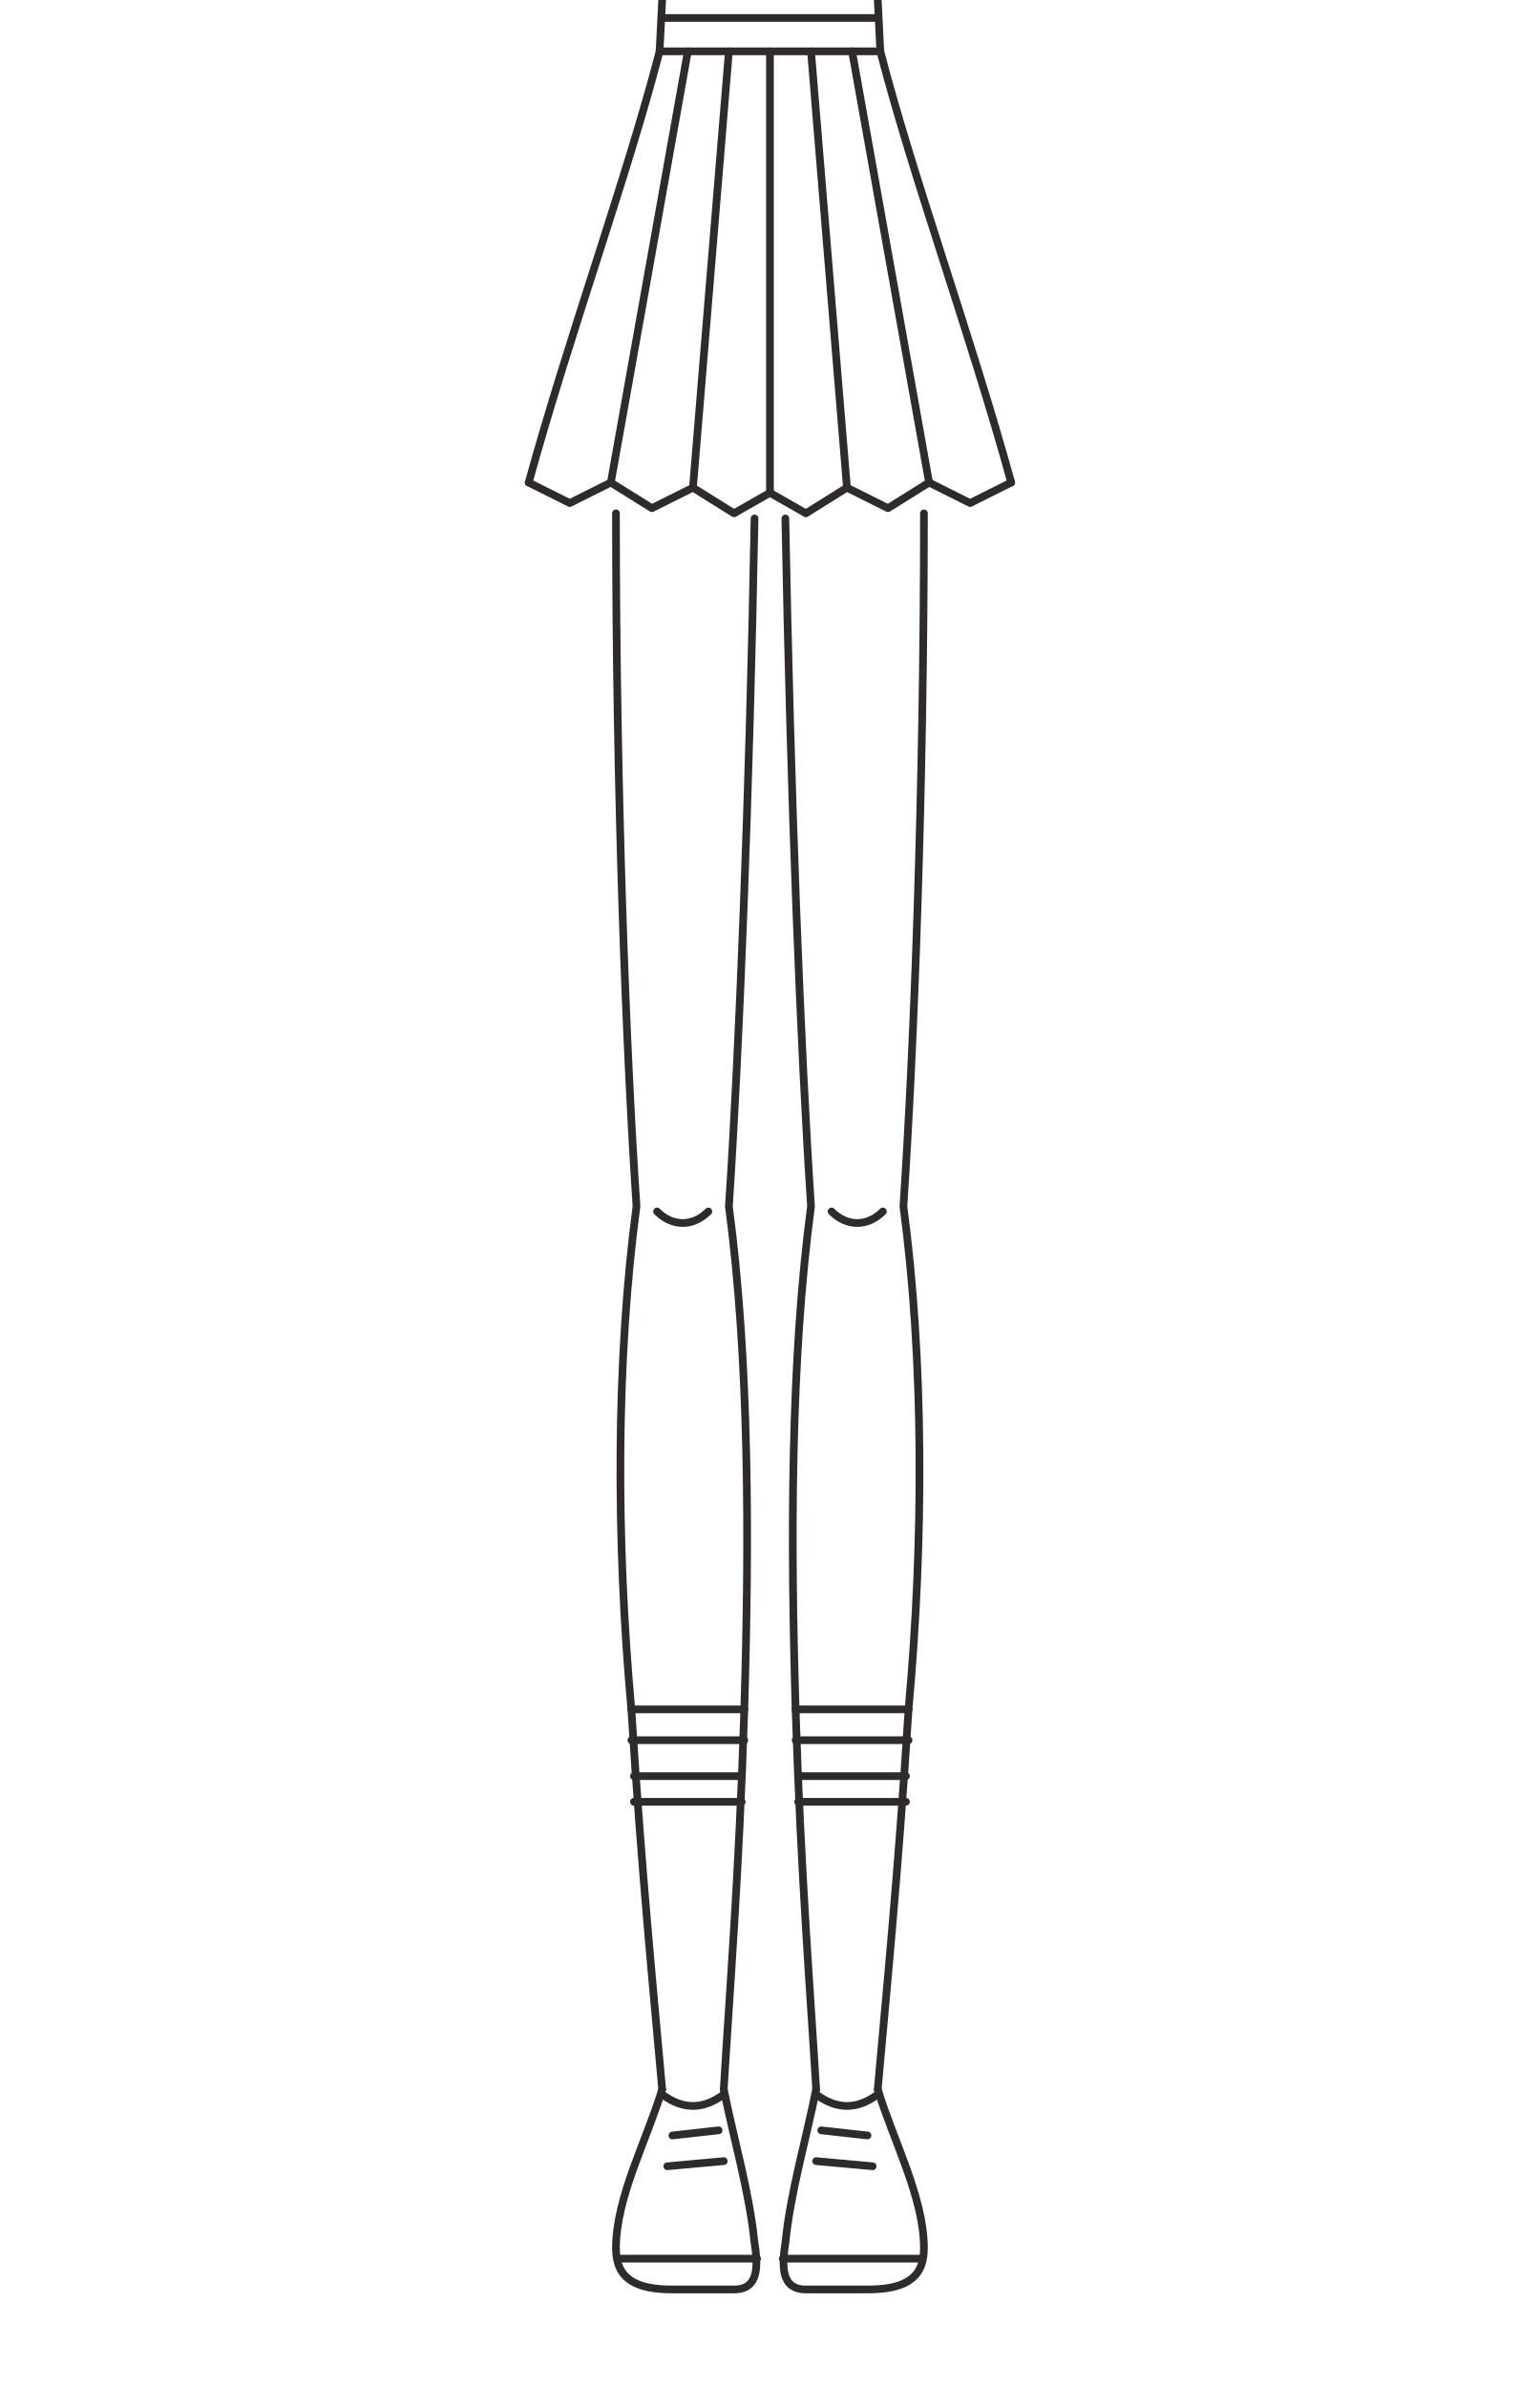
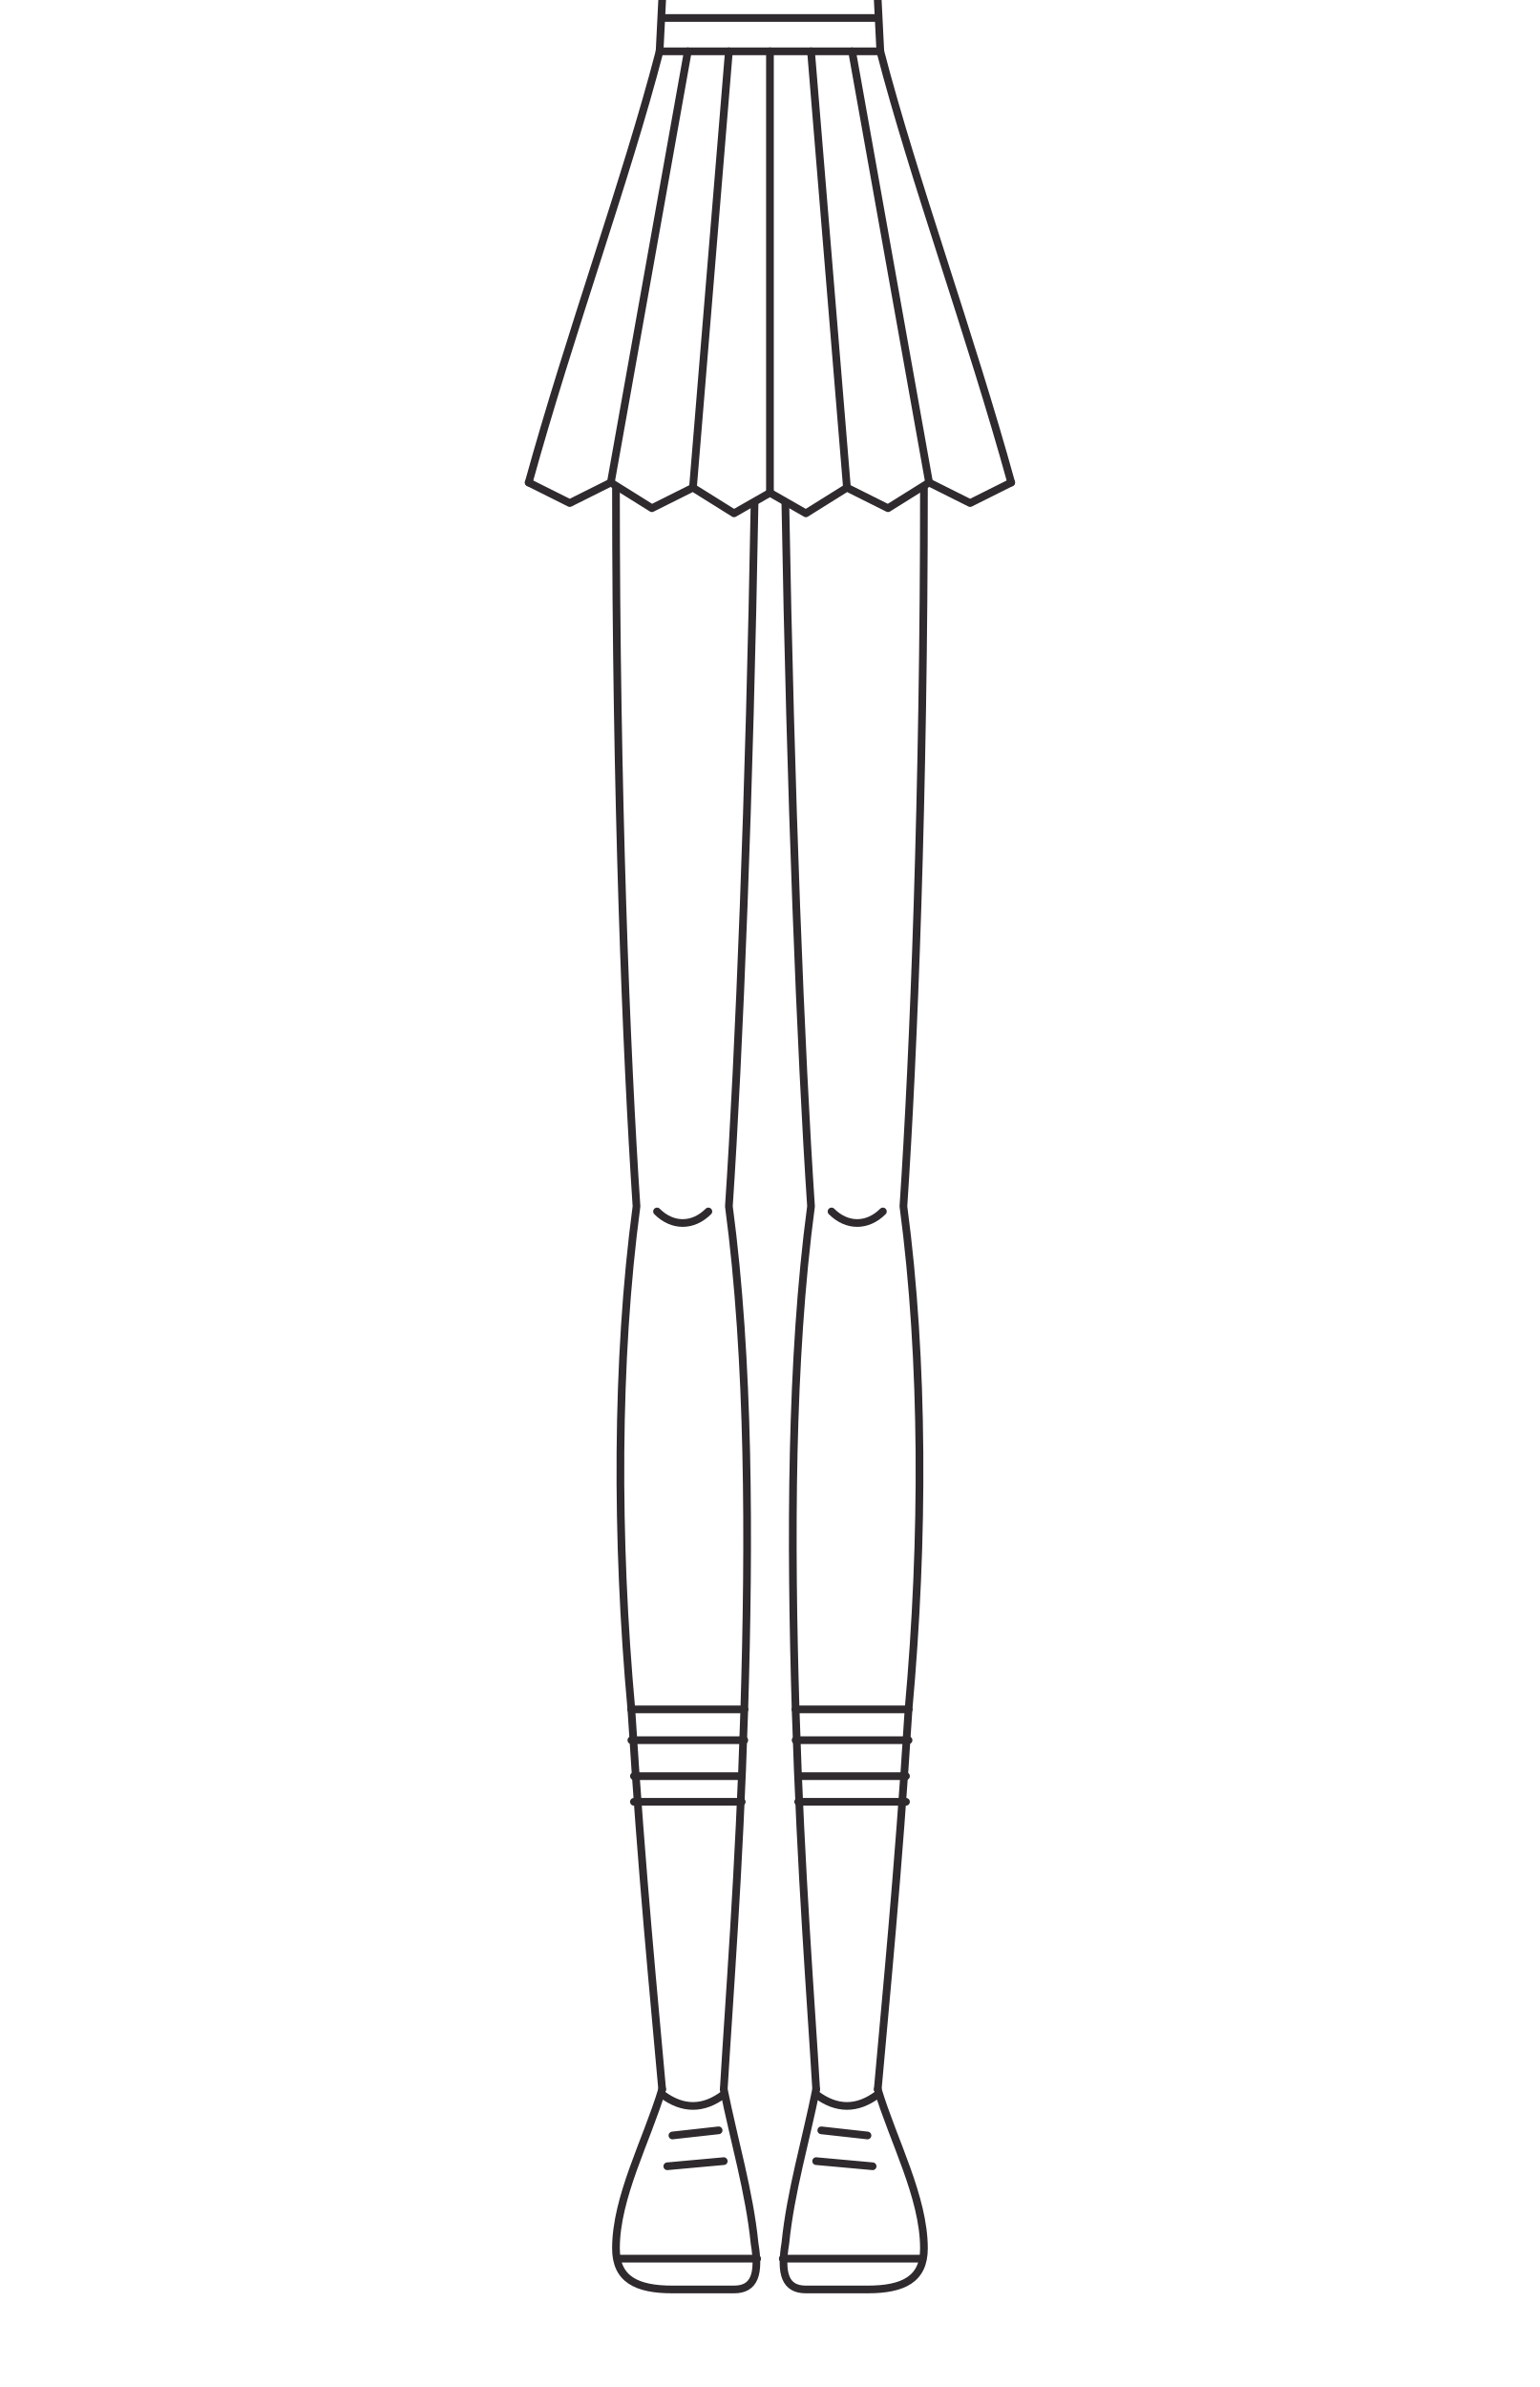
<svg xmlns="http://www.w3.org/2000/svg" viewBox="0 570 600 930" data-band="legs" data-name="Tennis skirt with socks" fill="none" stroke="#2F2A2E" stroke-width="3" stroke-linecap="round" stroke-linejoin="round">
  <path d="M258 570 L257 590" />
  <path d="M342 570 L343 590" />
  <path d="M258 577 L342 577" />
-   <path d="M257 590 L343 590" />
+   <path d="M257 590 L343 590" data-detail="" />
  <path d="M257 590 C244 640 222 700 206 758" />
  <path d="M343 590 C356 640 378 700 394 758" />
-   <path d="M268 590 L238 758" />
-   <path d="M332 590 L362 758" />
-   <path d="M284 590 L270 760" />
-   <path d="M316 590 L330 760" />
-   <path d="M240 770 C240 880 244 980 248 1040 C240 1100 240 1170 246 1236" />
-   <path d="M360 770 C360 880 356 980 352 1040 C360 1100 360 1170 354 1236" />
-   <path d="M294 772 C292 880 288 980 284 1040 C292 1100 292 1170 290 1236" />
-   <path d="M306 772 C308 880 312 980 316 1040 C308 1100 308 1170 310 1236" />
+   <path d="M268 590 L238 758" data-detail="" />
+   <path d="M332 590 L362 758" data-detail="" />
+   <path d="M284 590 L270 760" data-detail="" />
+   <path d="M316 590 L330 760" data-detail="" />
+   <path d="M240 760 C240 880 244 980 248 1040 C240 1100 240 1170 246 1236" />
+   <path d="M360 760 C360 880 356 980 352 1040 C360 1100 360 1170 354 1236" />
+   <path d="M294 766 C292 880 288 980 284 1040 C292 1100 292 1170 290 1236" />
+   <path d="M306 766 C308 880 312 980 316 1040 C308 1100 308 1170 310 1236" />
  <path d="M246 1236 L290 1236" />
  <path d="M354 1236 L310 1236" />
-   <path d="M246 1248 L290 1248" />
-   <path d="M354 1248 L310 1248" />
-   <path d="M247 1262 L289 1262" />
-   <path d="M353 1262 L311 1262" />
-   <path d="M247 1272 L289 1272" />
-   <path d="M353 1272 L311 1272" />
+   <path d="M246 1248 L290 1248" data-detail="" />
+   <path d="M354 1248 L310 1248" data-detail="" />
+   <path d="M247 1262 L289 1262" data-detail="" />
+   <path d="M353 1262 L311 1262" data-detail="" />
+   <path d="M247 1272 L289 1272" data-detail="" />
+   <path d="M353 1272 L311 1272" data-detail="" />
  <path d="M246 1236 C250 1300 255 1350 258 1384" />
  <path d="M354 1236 C350 1300 345 1350 342 1384" />
  <path d="M290 1236 C288 1300 284 1350 282 1384" />
  <path d="M310 1236 C312 1300 316 1350 318 1384" />
  <path d="M206 758 L222 766 L238 758 L254 768 L270 760 L286 770 L300 762 L314 770 L330 760 L346 768 L362 758 L378 766 L394 758" />
-   <path d="M300 590 L300 762" />
-   <path d="M256 1042 C262 1048 270 1048 276 1042" />
-   <path d="M344 1042 C338 1048 330 1048 324 1042" />
+   <path d="M300 590 L300 762" data-detail="" />
+   <path d="M256 1042 C262 1048 270 1048 276 1042" data-detail="" />
+   <path d="M344 1042 C338 1048 330 1048 324 1042" data-detail="" />
  <path d="M258 1384 C252 1404 240 1426 240 1446 C240 1458 248 1462 262 1462 L286 1462 C294 1462 296 1456 294 1444 C292 1424 286 1404 282 1384" />
  <path d="M342 1384 C348 1404 360 1426 360 1446 C360 1458 352 1462 338 1462 L314 1462 C306 1462 304 1456 306 1444 C308 1424 314 1404 318 1384" />
-   <path d="M241 1450 L295 1450" />
-   <path d="M359 1450 L305 1450" />
-   <path d="M262 1402 L280 1400" />
-   <path d="M338 1402 L320 1400" />
-   <path d="M260 1414 L282 1412" />
-   <path d="M340 1414 L318 1412" />
+   <path d="M241 1450 L295 1450" data-detail="" />
+   <path d="M359 1450 L305 1450" data-detail="" />
+   <path d="M262 1402 L280 1400" data-detail="" />
+   <path d="M338 1402 L320 1400" data-detail="" />
+   <path d="M260 1414 L282 1412" data-detail="" />
+   <path d="M340 1414 L318 1412" data-detail="" />
  <path d="M258 1386 C266 1392 274 1392 282 1386" />
  <path d="M342 1386 C334 1392 326 1392 318 1386" />
</svg>
